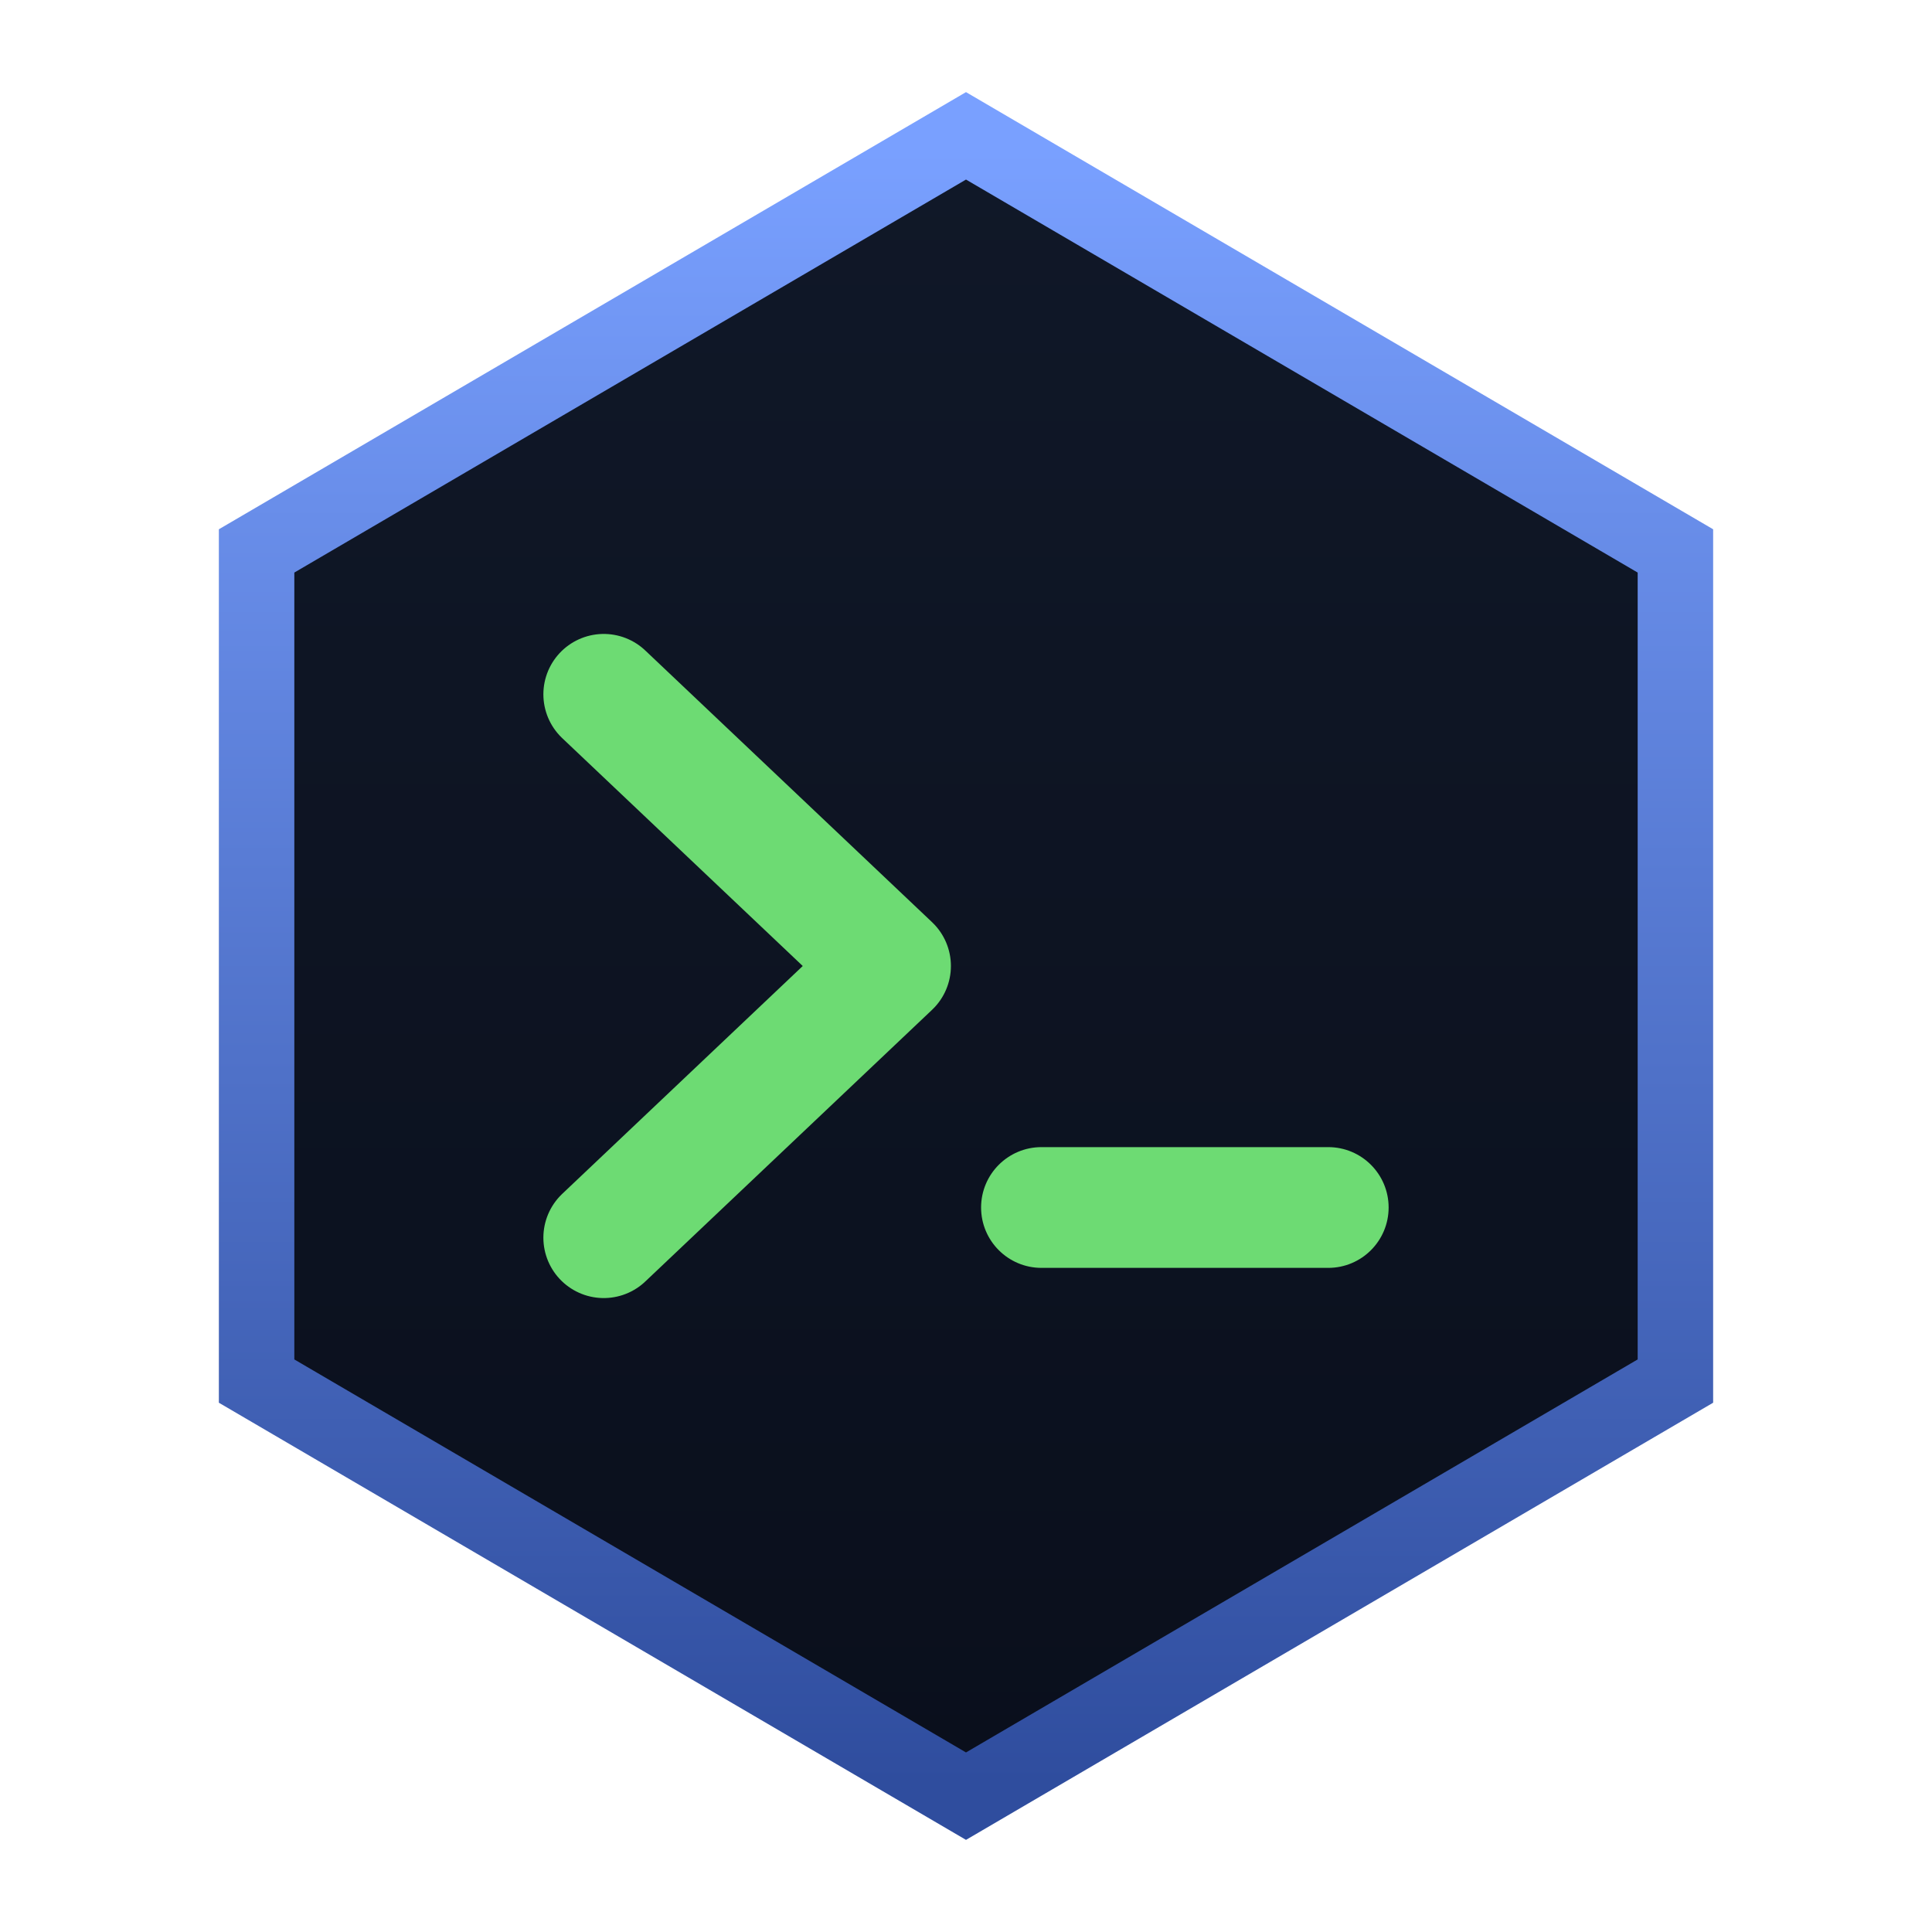
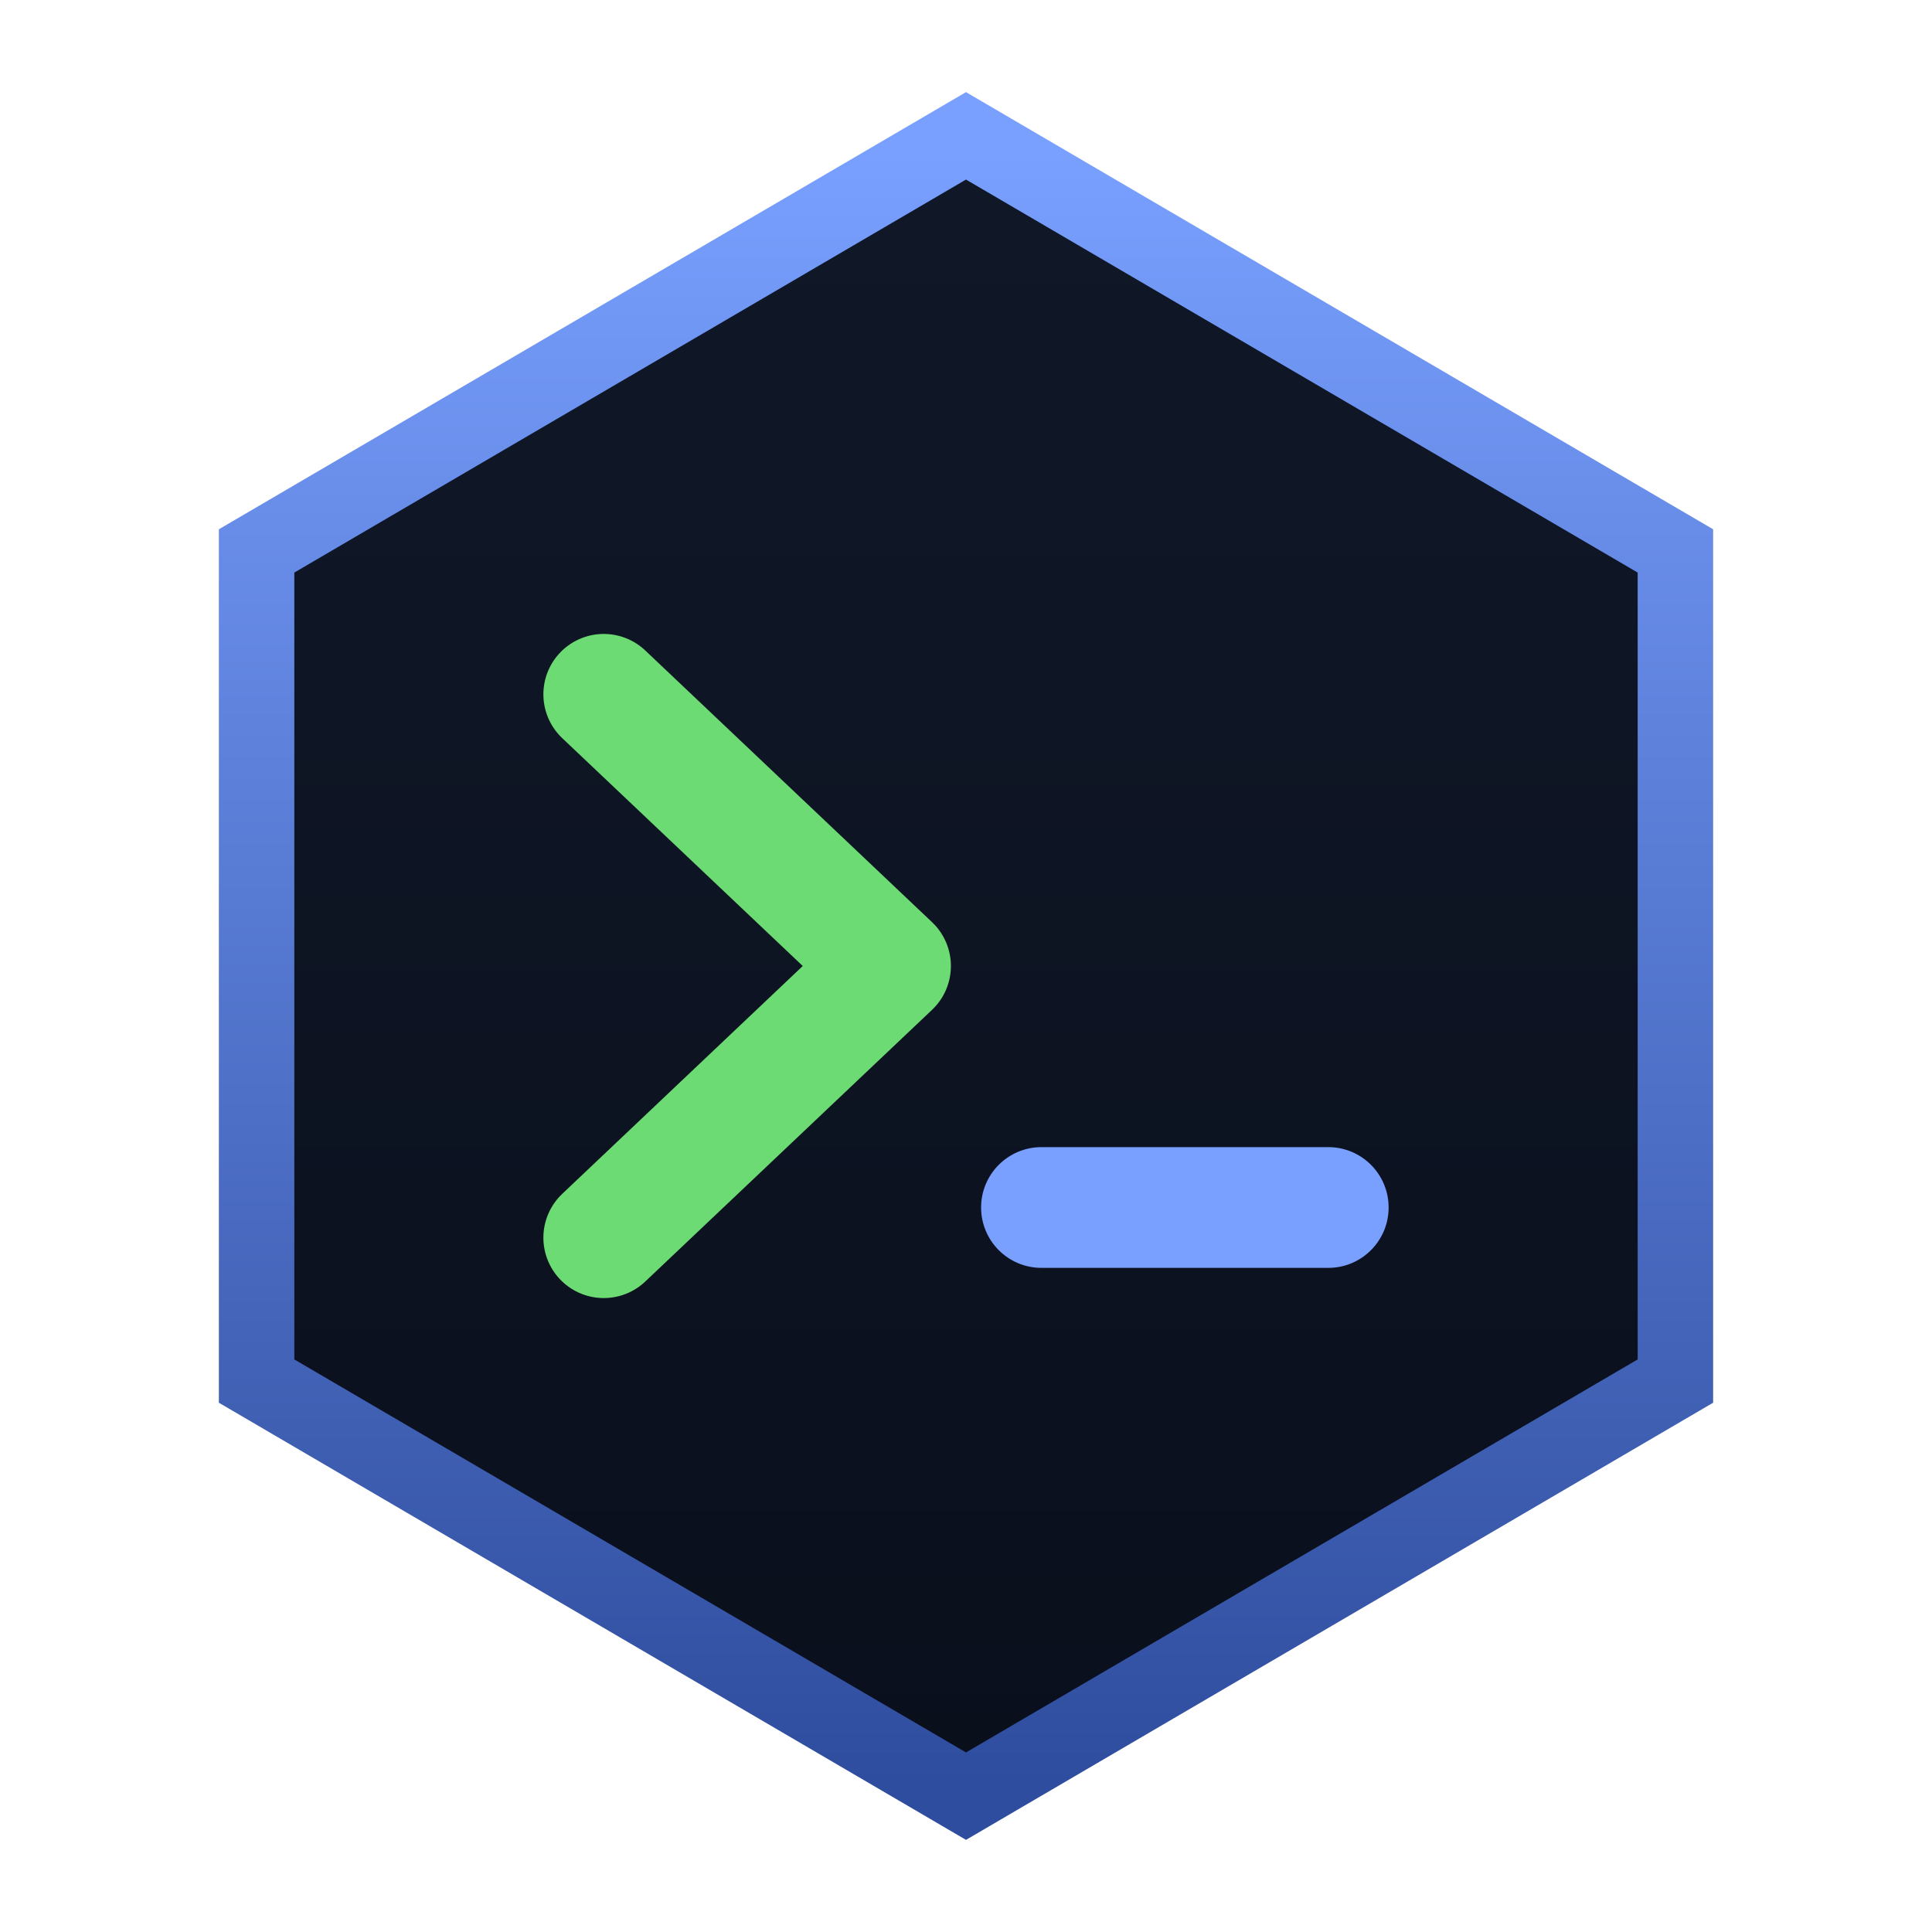
<svg xmlns="http://www.w3.org/2000/svg" width="128" height="128" viewBox="0 0 128 128">
  <defs>
    <linearGradient id="edge" x1="0" y1="0" x2="0" y2="1">
      <stop offset="0" stop-color="#79a0ff" />
      <stop offset="1" stop-color="#2f4d9e" />
    </linearGradient>
    <linearGradient id="screen" x1="0" y1="0" x2="0" y2="1">
      <stop offset="0" stop-color="#101828" />
      <stop offset="1" stop-color="#0a0f1c" />
    </linearGradient>
  </defs>
  <path d="M64 9 L111 36.5 L111 91.5 L64 119 L17 91.5 L17 36.5 Z" fill="url(#screen)" stroke="url(#edge)" stroke-width="5" stroke-linejoin="miter" />
  <path d="M40 46 L59 64 L40 82" fill="none" stroke="#6ddb73" stroke-width="8" stroke-linejoin="round" stroke-linecap="round" />
-   <rect x="65" y="76" width="27" height="8" rx="4" fill="#6ddb73" />
+   <rect x="65" y="76" width="27" height="8" rx="4" fill="#79a0ff" />
</svg>
